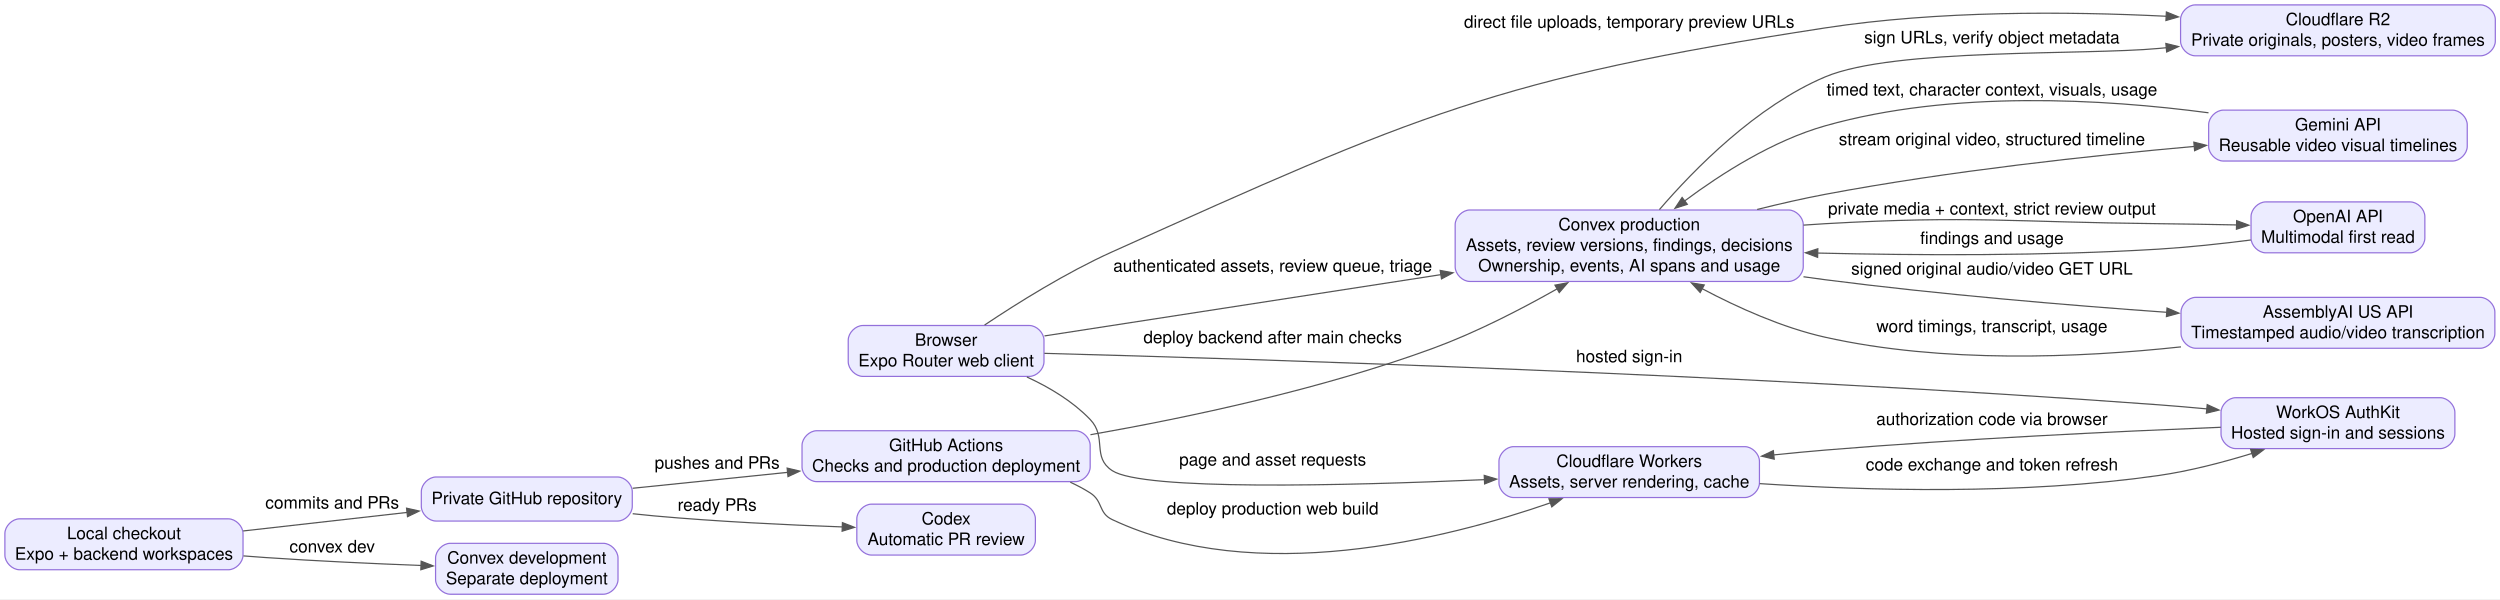
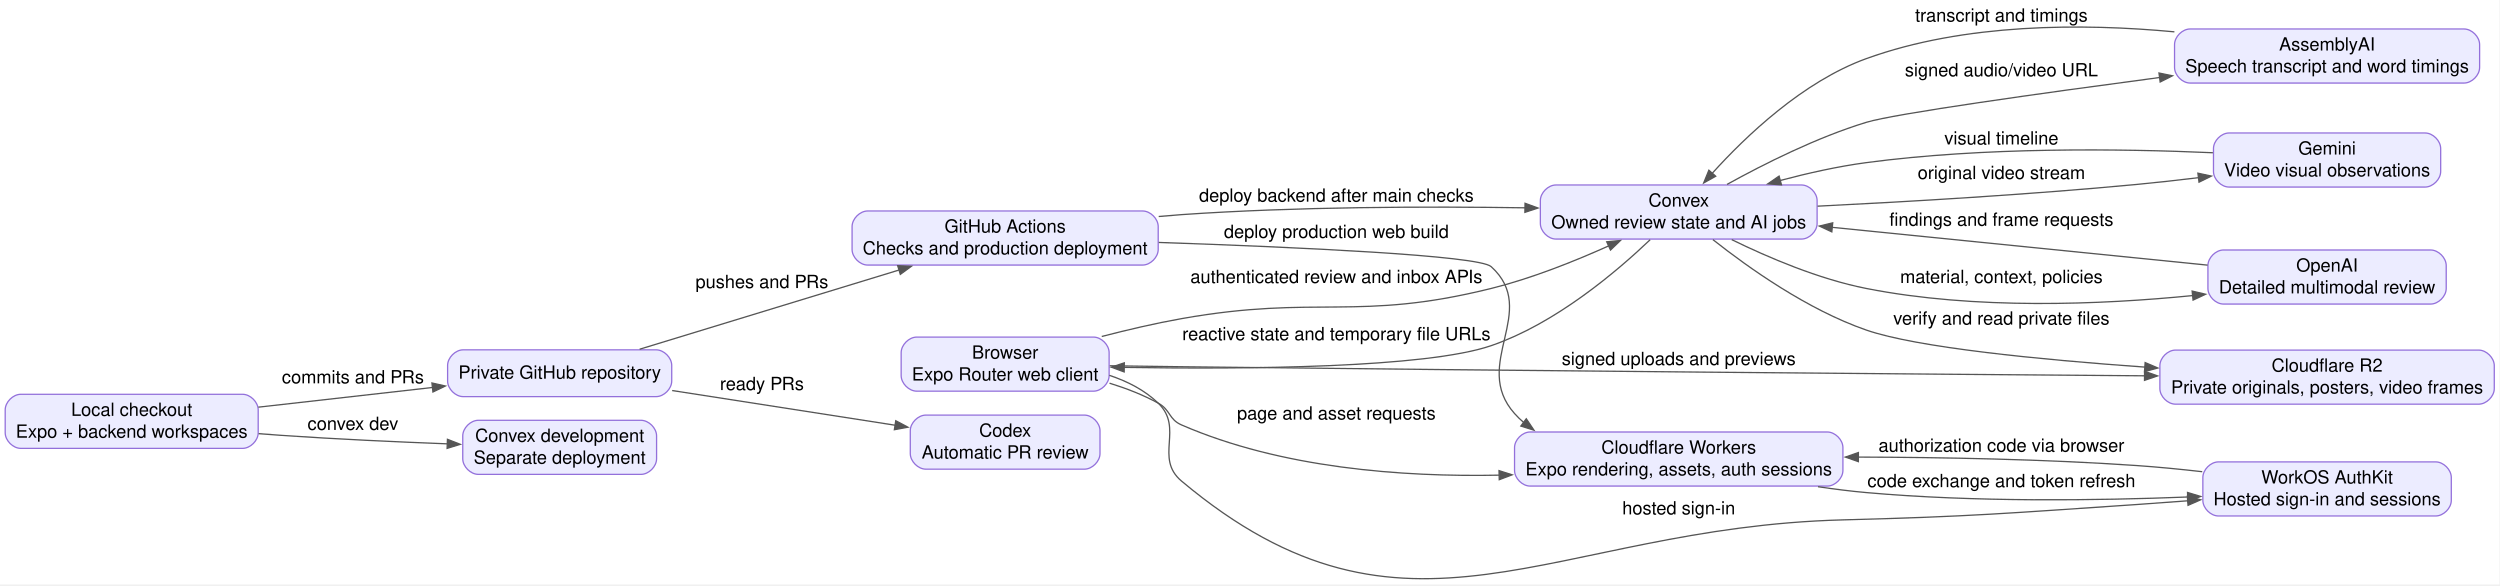
- <svg xmlns="http://www.w3.org/2000/svg" width="2043pt" height="490pt" viewBox="0.00 0.00 2043.00 490.00">
-   <g id="graph0" class="graph" transform="scale(1 1) rotate(0) translate(4 485.6)">
-     <polygon fill="white" stroke="none" points="-4,4 -4,-485.6 2039.17,-485.6 2039.17,4 -4,4" />
+ <svg xmlns="http://www.w3.org/2000/svg" width="1923pt" height="450pt" viewBox="0.00 0.00 1923.00 450.00">
+   <g id="graph0" class="graph" transform="scale(1 1) rotate(0) translate(4 445.58)">
+     <polygon fill="white" stroke="none" points="-4,4 -4,-445.58 1918.6,-445.58 1918.6,4 -4,4" />
    <g id="node1" class="node">
-       <path fill="#ececff" stroke="#9370db" d="M837.14,-219.6C837.14,-219.6 701.17,-219.6 701.17,-219.6 695.17,-219.6 689.17,-213.6 689.17,-207.6 689.17,-207.6 689.17,-190 689.17,-190 689.17,-184 695.17,-178 701.17,-178 701.17,-178 837.14,-178 837.14,-178 843.14,-178 849.14,-184 849.14,-190 849.14,-190 849.14,-207.6 849.14,-207.6 849.14,-213.6 843.14,-219.6 837.14,-219.6" />
-       <text xml:space="preserve" text-anchor="middle" x="769.16" y="-203" font-family="Helvetica,sans-Serif" font-size="14.00">Browser</text>
-       <text xml:space="preserve" text-anchor="middle" x="769.16" y="-186.2" font-family="Helvetica,sans-Serif" font-size="14.00">Expo Router web client</text>
+       <path fill="#ececff" stroke="#9370db" d="M837.14,-186.29C837.14,-186.29 701.17,-186.29 701.17,-186.29 695.17,-186.29 689.17,-180.29 689.17,-174.29 689.17,-174.29 689.17,-156.69 689.17,-156.69 689.17,-150.69 695.17,-144.69 701.17,-144.69 701.17,-144.69 837.14,-144.69 837.14,-144.69 843.14,-144.69 849.14,-150.69 849.14,-156.69 849.14,-156.69 849.14,-174.29 849.14,-174.29 849.14,-180.29 843.14,-186.29 837.14,-186.29" />
+       <text xml:space="preserve" text-anchor="middle" x="769.16" y="-169.69" font-family="Helvetica,sans-Serif" font-size="14.00">Browser</text>
+       <text xml:space="preserve" text-anchor="middle" x="769.16" y="-152.89" font-family="Helvetica,sans-Serif" font-size="14.00">Expo Router web client</text>
    </g>
    <g id="node2" class="node">
-       <path fill="#ececff" stroke="#9370db" d="M1421.82,-120.6C1421.82,-120.6 1232.95,-120.6 1232.95,-120.6 1226.95,-120.6 1220.95,-114.6 1220.95,-108.6 1220.95,-108.6 1220.95,-91 1220.95,-91 1220.95,-85 1226.95,-79 1232.95,-79 1232.95,-79 1421.82,-79 1421.82,-79 1427.82,-79 1433.82,-85 1433.82,-91 1433.82,-91 1433.82,-108.6 1433.82,-108.6 1433.82,-114.6 1427.82,-120.6 1421.82,-120.6" />
-       <text xml:space="preserve" text-anchor="middle" x="1327.39" y="-104" font-family="Helvetica,sans-Serif" font-size="14.00">Cloudflare Workers</text>
-       <text xml:space="preserve" text-anchor="middle" x="1327.39" y="-87.2" font-family="Helvetica,sans-Serif" font-size="14.00">Assets, server rendering, cache</text>
+       <path fill="#ececff" stroke="#9370db" d="M1401.57,-113.29C1401.57,-113.29 1172.99,-113.29 1172.99,-113.29 1166.99,-113.29 1160.99,-107.29 1160.99,-101.29 1160.99,-101.29 1160.99,-83.69 1160.99,-83.69 1160.99,-77.69 1166.99,-71.69 1172.99,-71.69 1172.99,-71.69 1401.57,-71.69 1401.57,-71.69 1407.57,-71.69 1413.57,-77.69 1413.57,-83.69 1413.57,-83.69 1413.57,-101.29 1413.57,-101.29 1413.57,-107.29 1407.57,-113.29 1401.57,-113.29" />
+       <text xml:space="preserve" text-anchor="middle" x="1287.28" y="-96.69" font-family="Helvetica,sans-Serif" font-size="14.00">Cloudflare Workers</text>
+       <text xml:space="preserve" text-anchor="middle" x="1287.28" y="-79.89" font-family="Helvetica,sans-Serif" font-size="14.00">Expo rendering, assets, auth sessions</text>
    </g>
    <g id="edge1" class="edge">
-       <path fill="none" stroke="#555555" d="M835.17,-177.53C853.67,-169.02 872.65,-157.64 886.89,-142.8 900.9,-128.21 888.01,-112.14 904.89,-101 929.73,-84.6 1093.26,-88.56 1209.15,-93.63" />
-       <polygon fill="#555555" stroke="#555555" points="1208.91,-97.12 1219.05,-94.07 1209.22,-90.13 1208.91,-97.12" />
-       <text xml:space="preserve" text-anchor="middle" x="1036.03" y="-105.2" font-family="Helvetica,sans-Serif" font-size="14.00">page and asset requests</text>
+       <path fill="none" stroke="#555555" d="M849.45,-150.84C862.39,-146.85 875.33,-141.82 886.89,-135.49 896.49,-130.23 894.85,-123.05 904.89,-118.69 981.18,-85.55 1074.17,-78.58 1149.23,-80.09" />
+       <polygon fill="#555555" stroke="#555555" points="1149.04,-83.59 1159.13,-80.35 1149.22,-76.59 1149.04,-83.59" />
+       <text xml:space="preserve" text-anchor="middle" x="1023.94" y="-122.89" font-family="Helvetica,sans-Serif" font-size="14.00">page and asset requests</text>
    </g>
    <g id="node3" class="node">
-       <path fill="#ececff" stroke="#9370db" d="M1457.61,-314C1457.61,-314 1197.16,-314 1197.16,-314 1191.16,-314 1185.16,-308 1185.16,-302 1185.16,-302 1185.16,-267.6 1185.16,-267.6 1185.16,-261.6 1191.16,-255.6 1197.16,-255.6 1197.16,-255.6 1457.61,-255.6 1457.61,-255.6 1463.61,-255.6 1469.61,-261.6 1469.61,-267.6 1469.61,-267.6 1469.61,-302 1469.61,-302 1469.61,-308 1463.61,-314 1457.61,-314" />
-       <text xml:space="preserve" text-anchor="middle" x="1327.39" y="-297.4" font-family="Helvetica,sans-Serif" font-size="14.00">Convex production</text>
-       <text xml:space="preserve" text-anchor="middle" x="1327.39" y="-280.6" font-family="Helvetica,sans-Serif" font-size="14.00">Assets, review versions, findings, decisions</text>
-       <text xml:space="preserve" text-anchor="middle" x="1327.39" y="-263.8" font-family="Helvetica,sans-Serif" font-size="14.00">Ownership, events, AI spans and usage</text>
+       <path fill="#ececff" stroke="#9370db" d="M1381.72,-303.29C1381.72,-303.29 1192.84,-303.29 1192.84,-303.29 1186.84,-303.29 1180.84,-297.29 1180.84,-291.29 1180.84,-291.29 1180.84,-273.69 1180.84,-273.69 1180.84,-267.69 1186.84,-261.69 1192.84,-261.69 1192.84,-261.69 1381.72,-261.69 1381.72,-261.69 1387.72,-261.69 1393.72,-267.69 1393.72,-273.69 1393.72,-273.69 1393.72,-291.29 1393.72,-291.29 1393.72,-297.29 1387.72,-303.29 1381.72,-303.29" />
+       <text xml:space="preserve" text-anchor="middle" x="1287.28" y="-286.69" font-family="Helvetica,sans-Serif" font-size="14.00">Convex</text>
+       <text xml:space="preserve" text-anchor="middle" x="1287.28" y="-269.89" font-family="Helvetica,sans-Serif" font-size="14.00">Owned review state and AI jobs</text>
    </g>
    <g id="edge2" class="edge">
-       <path fill="none" stroke="#555555" d="M849.55,-211.08C933.69,-224.08 1068.61,-244.94 1173.49,-261.16" />
-       <polygon fill="#555555" stroke="#555555" points="1172.92,-264.61 1183.34,-262.68 1173.99,-257.7 1172.92,-264.61" />
-       <text xml:space="preserve" text-anchor="middle" x="1036.03" y="-263.59" font-family="Helvetica,sans-Serif" font-size="14.00">authenticated assets, review queue, triage</text>
+       <path fill="none" stroke="#555555" d="M843.47,-186.76C863.27,-191.89 884.78,-196.92 904.89,-200.49 1009.58,-219.06 1039.8,-198.07 1142.99,-223.69 1173.98,-231.38 1207.05,-244.58 1233.6,-256.53" />
+       <polygon fill="#555555" stroke="#555555" points="1231.88,-259.6 1242.43,-260.58 1234.8,-253.23 1231.88,-259.6" />
+       <text xml:space="preserve" text-anchor="middle" x="1023.94" y="-227.89" font-family="Helvetica,sans-Serif" font-size="14.00">authenticated review and inbox APIs</text>
    </g>
    <g id="node4" class="node">
-       <path fill="#ececff" stroke="#9370db" d="M2023.17,-481.6C2023.17,-481.6 1789.96,-481.6 1789.96,-481.6 1783.96,-481.6 1777.96,-475.6 1777.96,-469.6 1777.96,-469.6 1777.96,-452 1777.96,-452 1777.96,-446 1783.96,-440 1789.96,-440 1789.96,-440 2023.17,-440 2023.17,-440 2029.17,-440 2035.17,-446 2035.17,-452 2035.17,-452 2035.17,-469.6 2035.17,-469.6 2035.17,-475.6 2029.17,-481.6 2023.17,-481.6" />
-       <text xml:space="preserve" text-anchor="middle" x="1906.57" y="-465" font-family="Helvetica,sans-Serif" font-size="14.00">Cloudflare R2</text>
-       <text xml:space="preserve" text-anchor="middle" x="1906.57" y="-448.2" font-family="Helvetica,sans-Serif" font-size="14.00">Private originals, posters, video frames</text>
+       <path fill="#ececff" stroke="#9370db" d="M1902.6,-176.29C1902.6,-176.29 1669.38,-176.29 1669.38,-176.29 1663.38,-176.29 1657.38,-170.29 1657.38,-164.29 1657.38,-164.29 1657.38,-146.69 1657.38,-146.69 1657.38,-140.69 1663.38,-134.69 1669.38,-134.69 1669.38,-134.69 1902.6,-134.69 1902.6,-134.69 1908.6,-134.69 1914.6,-140.69 1914.6,-146.69 1914.6,-146.69 1914.6,-164.29 1914.6,-164.29 1914.6,-170.29 1908.6,-176.29 1902.6,-176.29" />
+       <text xml:space="preserve" text-anchor="middle" x="1785.99" y="-159.69" font-family="Helvetica,sans-Serif" font-size="14.00">Cloudflare R2</text>
+       <text xml:space="preserve" text-anchor="middle" x="1785.99" y="-142.89" font-family="Helvetica,sans-Serif" font-size="14.00">Private originals, posters, video frames</text>
+     </g>
+     <g id="edge4" class="edge">
+       <path fill="none" stroke="#555555" d="M849.59,-164.23C867.76,-163.96 886.99,-163.7 904.89,-163.49 1166.58,-160.35 1472.06,-157.83 1645.6,-156.51" />
+       <polygon fill="#555555" stroke="#555555" points="1645.6,-160.01 1655.58,-156.43 1645.55,-153.01 1645.6,-160.01" />
+       <text xml:space="preserve" text-anchor="middle" x="1287.28" y="-164.79" font-family="Helvetica,sans-Serif" font-size="14.00">signed uploads and previews</text>
+     </g>
+     <g id="node13" class="node">
+       <path fill="#ececff" stroke="#9370db" d="M1869.54,-90.29C1869.54,-90.29 1702.44,-90.29 1702.44,-90.29 1696.44,-90.29 1690.44,-84.29 1690.44,-78.29 1690.44,-78.29 1690.44,-60.69 1690.44,-60.69 1690.44,-54.69 1696.44,-48.69 1702.44,-48.69 1702.44,-48.69 1869.54,-48.69 1869.54,-48.69 1875.54,-48.69 1881.54,-54.69 1881.54,-60.69 1881.54,-60.69 1881.54,-78.29 1881.54,-78.29 1881.54,-84.29 1875.54,-90.29 1869.54,-90.29" />
+       <text xml:space="preserve" text-anchor="middle" x="1785.99" y="-73.69" font-family="Helvetica,sans-Serif" font-size="14.00">WorkOS AuthKit</text>
+       <text xml:space="preserve" text-anchor="middle" x="1785.99" y="-56.89" font-family="Helvetica,sans-Serif" font-size="14.00">Hosted sign-in and sessions</text>
+     </g>
+     <g id="edge12" class="edge">
+       <path fill="none" stroke="#555555" d="M849.35,-156.86C863.2,-152.28 876.48,-145.49 886.89,-135.49 906.96,-116.2 883.55,-93.37 904.89,-75.49 1078.45,69.99 1187.18,-39.77 1413.57,-45.69 1514.03,-48.31 1539.11,-50.74 1639.38,-57.49 1652.23,-58.35 1665.72,-59.34 1679.07,-60.38" />
+       <polygon fill="#555555" stroke="#555555" points="1678.49,-63.85 1688.74,-61.14 1679.04,-56.87 1678.49,-63.85" />
+       <text xml:space="preserve" text-anchor="middle" x="1287.28" y="-49.89" font-family="Helvetica,sans-Serif" font-size="14.00">hosted sign-in</text>
+     </g>
+     <g id="edge14" class="edge">
+       <path fill="none" stroke="#555555" d="M1394.41,-71.2C1406.9,-69.35 1419.49,-67.76 1431.57,-66.69 1514.53,-59.28 1608.87,-60.51 1679.21,-63.31" />
+       <polygon fill="#555555" stroke="#555555" points="1678.64,-66.79 1688.77,-63.71 1678.93,-59.79 1678.64,-66.79" />
+       <text xml:space="preserve" text-anchor="middle" x="1535.48" y="-70.89" font-family="Helvetica,sans-Serif" font-size="14.00">code exchange and token refresh</text>
    </g>
    <g id="edge3" class="edge">
-       <path fill="none" stroke="#555555" d="M800.59,-219.97C827.18,-237.75 867.31,-262.89 904.89,-279.8 1152.45,-391.18 1219.29,-421.66 1487.61,-462.8 1579.75,-476.93 1684.66,-476.37 1766.32,-472.31" />
-       <polygon fill="#555555" stroke="#555555" points="1766.37,-475.82 1776.17,-471.8 1766,-468.83 1766.37,-475.82" />
-       <text xml:space="preserve" text-anchor="middle" x="1327.39" y="-462.92" font-family="Helvetica,sans-Serif" font-size="14.00">direct file uploads, temporary preview URLs</text>
+       <path fill="none" stroke="#555555" d="M1265.3,-261.19C1239.26,-236.36 1192.23,-196.56 1142.99,-179.69 1092.77,-162.47 954.01,-161.48 860.68,-162.99" />
+       <polygon fill="#555555" stroke="#555555" points="860.7,-159.49 850.76,-163.17 860.82,-166.49 860.7,-159.49" />
+       <text xml:space="preserve" text-anchor="middle" x="1023.94" y="-183.89" font-family="Helvetica,sans-Serif" font-size="14.00">reactive state and temporary file URLs</text>
    </g>
-     <g id="node13" class="node">
-       <path fill="#ececff" stroke="#9370db" d="M1990.12,-160.6C1990.12,-160.6 1823.02,-160.6 1823.02,-160.6 1817.02,-160.6 1811.02,-154.6 1811.02,-148.6 1811.02,-148.6 1811.02,-131 1811.02,-131 1811.02,-125 1817.02,-119 1823.02,-119 1823.02,-119 1990.12,-119 1990.12,-119 1996.12,-119 2002.12,-125 2002.12,-131 2002.12,-131 2002.12,-148.6 2002.12,-148.6 2002.12,-154.6 1996.12,-160.6 1990.12,-160.6" />
-       <text xml:space="preserve" text-anchor="middle" x="1906.57" y="-144" font-family="Helvetica,sans-Serif" font-size="14.00">WorkOS AuthKit</text>
-       <text xml:space="preserve" text-anchor="middle" x="1906.57" y="-127.2" font-family="Helvetica,sans-Serif" font-size="14.00">Hosted sign-in and sessions</text>
+     <g id="edge5" class="edge">
+       <path fill="none" stroke="#555555" d="M1313.56,-261.26C1340.8,-239.71 1386.35,-207.35 1431.57,-191.69 1470.4,-178.24 1564.54,-168.98 1645.9,-163.2" />
+       <polygon fill="#555555" stroke="#555555" points="1646.04,-166.7 1655.78,-162.51 1645.56,-159.71 1646.04,-166.7" />
+       <text xml:space="preserve" text-anchor="middle" x="1535.48" y="-195.89" font-family="Helvetica,sans-Serif" font-size="14.00">verify and read private files</text>
+     </g>
+     <g id="node5" class="node">
+       <path fill="#ececff" stroke="#9370db" d="M1865.63,-253.29C1865.63,-253.29 1706.34,-253.29 1706.34,-253.29 1700.34,-253.29 1694.34,-247.29 1694.34,-241.29 1694.34,-241.29 1694.34,-223.69 1694.34,-223.69 1694.34,-217.69 1700.34,-211.69 1706.34,-211.69 1706.34,-211.69 1865.63,-211.69 1865.63,-211.69 1871.63,-211.69 1877.63,-217.69 1877.63,-223.69 1877.63,-223.69 1877.63,-241.29 1877.63,-241.29 1877.63,-247.29 1871.63,-253.29 1865.63,-253.29" />
+       <text xml:space="preserve" text-anchor="middle" x="1785.99" y="-236.69" font-family="Helvetica,sans-Serif" font-size="14.00">OpenAI</text>
+       <text xml:space="preserve" text-anchor="middle" x="1785.99" y="-219.89" font-family="Helvetica,sans-Serif" font-size="14.00">Detailed multimodal review</text>
+     </g>
+     <g id="edge6" class="edge">
+       <path fill="none" stroke="#555555" d="M1328.04,-261.25C1356.09,-247.51 1395.03,-230.89 1431.57,-223.69 1515.02,-207.23 1611.69,-211.17 1682.82,-218.24" />
+       <polygon fill="#555555" stroke="#555555" points="1682.19,-221.7 1692.5,-219.25 1682.91,-214.74 1682.19,-221.7" />
+       <text xml:space="preserve" text-anchor="middle" x="1535.48" y="-227.89" font-family="Helvetica,sans-Serif" font-size="14.00">material, context, policies</text>
+     </g>
+     <g id="node6" class="node">
+       <path fill="#ececff" stroke="#9370db" d="M1891.32,-423.29C1891.32,-423.29 1680.66,-423.29 1680.66,-423.29 1674.66,-423.29 1668.66,-417.29 1668.66,-411.29 1668.66,-411.29 1668.66,-393.69 1668.66,-393.69 1668.66,-387.69 1674.66,-381.69 1680.66,-381.69 1680.66,-381.69 1891.32,-381.69 1891.32,-381.69 1897.32,-381.69 1903.32,-387.69 1903.32,-393.69 1903.32,-393.69 1903.32,-411.29 1903.32,-411.29 1903.32,-417.29 1897.32,-423.29 1891.32,-423.29" />
+       <text xml:space="preserve" text-anchor="middle" x="1785.99" y="-406.69" font-family="Helvetica,sans-Serif" font-size="14.00">AssemblyAI</text>
+       <text xml:space="preserve" text-anchor="middle" x="1785.99" y="-389.89" font-family="Helvetica,sans-Serif" font-size="14.00">Speech transcript and word timings</text>
+     </g>
+     <g id="edge8" class="edge">
+       <path fill="none" stroke="#555555" d="M1324.43,-303.73C1352.67,-319.36 1393.41,-339.85 1431.57,-351.49 1453.22,-358.09 1565.22,-373.76 1657.42,-386" />
+       <polygon fill="#555555" stroke="#555555" points="1656.68,-389.43 1667.05,-387.28 1657.6,-382.49 1656.68,-389.43" />
+       <text xml:space="preserve" text-anchor="middle" x="1535.48" y="-386.88" font-family="Helvetica,sans-Serif" font-size="14.00">signed audio/video URL</text>
+     </g>
+     <g id="node7" class="node">
+       <path fill="#ececff" stroke="#9370db" d="M1861.37,-343.29C1861.37,-343.29 1710.61,-343.29 1710.61,-343.29 1704.61,-343.29 1698.61,-337.29 1698.61,-331.29 1698.61,-331.29 1698.61,-313.69 1698.61,-313.69 1698.61,-307.69 1704.61,-301.69 1710.61,-301.69 1710.61,-301.69 1861.37,-301.69 1861.37,-301.69 1867.37,-301.69 1873.37,-307.69 1873.37,-313.69 1873.37,-313.69 1873.37,-331.29 1873.37,-331.29 1873.37,-337.29 1867.37,-343.29 1861.37,-343.29" />
+       <text xml:space="preserve" text-anchor="middle" x="1785.99" y="-326.69" font-family="Helvetica,sans-Serif" font-size="14.00">Gemini</text>
+       <text xml:space="preserve" text-anchor="middle" x="1785.99" y="-309.89" font-family="Helvetica,sans-Serif" font-size="14.00">Video visual observations</text>
+     </g>
+     <g id="edge10" class="edge">
+       <path fill="none" stroke="#555555" d="M1394.05,-286.99C1463.82,-290.43 1557.16,-295.9 1639.38,-303.69 1654.95,-305.16 1671.42,-307.01 1687.46,-308.96" />
+       <polygon fill="#555555" stroke="#555555" points="1686.62,-312.38 1696.98,-310.14 1687.49,-305.44 1686.62,-312.38" />
+       <text xml:space="preserve" text-anchor="middle" x="1535.48" y="-307.89" font-family="Helvetica,sans-Serif" font-size="14.00">original video stream</text>
+     </g>
+     <g id="edge7" class="edge">
+       <path fill="none" stroke="#555555" d="M1694.09,-241.64C1612.94,-249.8 1493.61,-261.82 1405.35,-270.7" />
+       <polygon fill="#555555" stroke="#555555" points="1405.03,-267.22 1395.43,-271.7 1405.73,-274.18 1405.03,-267.22" />
+       <text xml:space="preserve" text-anchor="middle" x="1535.48" y="-271.91" font-family="Helvetica,sans-Serif" font-size="14.00">findings and frame requests</text>
+     </g>
+     <g id="edge9" class="edge">
+       <path fill="none" stroke="#555555" d="M1668.55,-421.09C1597.92,-427.72 1507.15,-427.84 1431.57,-400.49 1382.96,-382.89 1339.01,-341.02 1312.97,-312.2" />
+       <polygon fill="#555555" stroke="#555555" points="1315.72,-310.03 1306.47,-304.85 1310.47,-314.66 1315.72,-310.03" />
+       <text xml:space="preserve" text-anchor="middle" x="1535.48" y="-428.98" font-family="Helvetica,sans-Serif" font-size="14.00">transcript and timings</text>
    </g>
    <g id="edge11" class="edge">
-       <path fill="none" stroke="#555555" d="M849.47,-196.84C1017.54,-192.35 1421.8,-179.71 1759.96,-154.8 1772.83,-153.85 1786.33,-152.69 1799.69,-151.44" />
-       <polygon fill="#555555" stroke="#555555" points="1799.74,-154.95 1809.36,-150.51 1799.07,-147.98 1799.74,-154.95" />
-       <text xml:space="preserve" text-anchor="middle" x="1327.39" y="-189.59" font-family="Helvetica,sans-Serif" font-size="14.00">hosted sign-in</text>
+       <path fill="none" stroke="#555555" d="M1698.15,-328.09C1626.35,-331.26 1521.89,-332.52 1431.57,-320.49 1409.74,-317.58 1386.49,-312.37 1365.21,-306.72" />
+       <polygon fill="#555555" stroke="#555555" points="1366.31,-303.39 1355.74,-304.13 1364.47,-310.14 1366.31,-303.39" />
+       <text xml:space="preserve" text-anchor="middle" x="1535.48" y="-334.45" font-family="Helvetica,sans-Serif" font-size="14.00">visual timeline</text>
+     </g>
+     <g id="node8" class="node">
+       <path fill="#ececff" stroke="#9370db" d="M489.04,-122.29C489.04,-122.29 363.95,-122.29 363.95,-122.29 357.95,-122.29 351.95,-116.29 351.95,-110.29 351.95,-110.29 351.95,-92.69 351.95,-92.69 351.95,-86.69 357.95,-80.69 363.95,-80.69 363.95,-80.69 489.04,-80.69 489.04,-80.69 495.04,-80.69 501.04,-86.69 501.04,-92.69 501.04,-92.69 501.04,-110.29 501.04,-110.29 501.04,-116.29 495.04,-122.29 489.04,-122.29" />
+       <text xml:space="preserve" text-anchor="middle" x="426.5" y="-105.69" font-family="Helvetica,sans-Serif" font-size="14.00">Convex development</text>
+       <text xml:space="preserve" text-anchor="middle" x="426.5" y="-88.89" font-family="Helvetica,sans-Serif" font-size="14.00">Separate deployment</text>
+     </g>
+     <g id="node9" class="node">
+       <path fill="#ececff" stroke="#9370db" d="M182.6,-142.29C182.6,-142.29 12,-142.29 12,-142.29 6,-142.29 0,-136.29 0,-130.29 0,-130.29 0,-112.69 0,-112.69 0,-106.69 6,-100.69 12,-100.69 12,-100.69 182.6,-100.69 182.6,-100.69 188.6,-100.69 194.6,-106.69 194.6,-112.69 194.6,-112.69 194.6,-130.29 194.6,-130.29 194.6,-136.29 188.6,-142.29 182.6,-142.29" />
+       <text xml:space="preserve" text-anchor="middle" x="97.3" y="-125.69" font-family="Helvetica,sans-Serif" font-size="14.00">Local checkout</text>
+       <text xml:space="preserve" text-anchor="middle" x="97.3" y="-108.89" font-family="Helvetica,sans-Serif" font-size="14.00">Expo + backend workspaces</text>
+     </g>
+     <g id="edge15" class="edge">
+       <path fill="none" stroke="#555555" d="M194.93,-112.01C200.91,-111.53 206.84,-111.08 212.6,-110.69 254.59,-107.8 301.31,-105.66 340.25,-104.17" />
+       <polygon fill="#555555" stroke="#555555" points="340.17,-107.68 350.04,-103.81 339.91,-100.68 340.17,-107.68" />
+       <text xml:space="preserve" text-anchor="middle" x="267.45" y="-114.89" font-family="Helvetica,sans-Serif" font-size="14.00">convex dev</text>
+     </g>
+     <g id="node10" class="node">
+       <path fill="#ececff" stroke="#9370db" d="M500.69,-176.49C500.69,-176.49 352.3,-176.49 352.3,-176.49 346.3,-176.49 340.3,-170.49 340.3,-164.49 340.3,-164.49 340.3,-152.49 340.3,-152.49 340.3,-146.49 346.3,-140.49 352.3,-140.49 352.3,-140.49 500.69,-140.49 500.69,-140.49 506.69,-140.49 512.69,-146.49 512.69,-152.49 512.69,-152.49 512.69,-164.49 512.69,-164.49 512.69,-170.49 506.69,-176.49 500.69,-176.49" />
+       <text xml:space="preserve" text-anchor="middle" x="426.5" y="-154.29" font-family="Helvetica,sans-Serif" font-size="14.00">Private GitHub repository</text>
+     </g>
+     <g id="edge18" class="edge">
+       <path fill="none" stroke="#555555" d="M194.7,-132.39C236.92,-137.16 286.36,-142.75 328.63,-147.53" />
+       <polygon fill="#555555" stroke="#555555" points="328.24,-151.01 338.57,-148.66 329.02,-144.05 328.24,-151.01" />
+       <text xml:space="preserve" text-anchor="middle" x="267.45" y="-150.72" font-family="Helvetica,sans-Serif" font-size="14.00">commits and PRs</text>
+     </g>
+     <g id="node11" class="node">
+       <path fill="#ececff" stroke="#9370db" d="M874.89,-283.29C874.89,-283.29 663.42,-283.29 663.42,-283.29 657.42,-283.29 651.42,-277.29 651.42,-271.29 651.42,-271.29 651.42,-253.69 651.42,-253.69 651.42,-247.69 657.42,-241.69 663.42,-241.69 663.42,-241.69 874.89,-241.69 874.89,-241.69 880.89,-241.69 886.89,-247.69 886.89,-253.69 886.89,-253.69 886.89,-271.29 886.89,-271.29 886.89,-277.29 880.89,-283.29 874.89,-283.29" />
+       <text xml:space="preserve" text-anchor="middle" x="769.16" y="-266.69" font-family="Helvetica,sans-Serif" font-size="14.00">GitHub Actions</text>
+       <text xml:space="preserve" text-anchor="middle" x="769.16" y="-249.89" font-family="Helvetica,sans-Serif" font-size="14.00">Checks and production deployment</text>
+     </g>
+     <g id="edge19" class="edge">
+       <path fill="none" stroke="#555555" d="M488.01,-176.96C543.65,-193.95 626.55,-219.25 687.74,-237.94" />
+       <polygon fill="#555555" stroke="#555555" points="686.49,-241.21 697.07,-240.78 688.53,-234.52 686.49,-241.21" />
+       <text xml:space="preserve" text-anchor="middle" x="582.06" y="-224" font-family="Helvetica,sans-Serif" font-size="14.00">pushes and PRs</text>
+     </g>
+     <g id="node12" class="node">
+       <path fill="#ececff" stroke="#9370db" d="M830.12,-126.29C830.12,-126.29 708.19,-126.29 708.19,-126.29 702.19,-126.29 696.19,-120.29 696.19,-114.29 696.19,-114.29 696.19,-96.69 696.19,-96.69 696.19,-90.69 702.19,-84.69 708.19,-84.69 708.19,-84.69 830.12,-84.69 830.12,-84.69 836.12,-84.69 842.12,-90.69 842.12,-96.69 842.12,-96.69 842.12,-114.29 842.12,-114.29 842.12,-120.29 836.12,-126.29 830.12,-126.29" />
+       <text xml:space="preserve" text-anchor="middle" x="769.16" y="-109.69" font-family="Helvetica,sans-Serif" font-size="14.00">Codex</text>
+       <text xml:space="preserve" text-anchor="middle" x="769.16" y="-92.89" font-family="Helvetica,sans-Serif" font-size="14.00">Automatic PR review</text>
+     </g>
+     <g id="edge20" class="edge">
+       <path fill="none" stroke="#555555" d="M513.02,-145.18C565.53,-137.01 632.49,-126.59 684.63,-118.48" />
+       <polygon fill="#555555" stroke="#555555" points="685.02,-121.96 694.36,-116.97 683.94,-115.05 685.02,-121.96" />
+       <text xml:space="preserve" text-anchor="middle" x="582.06" y="-145.54" font-family="Helvetica,sans-Serif" font-size="14.00">ready PRs</text>
+     </g>
+     <g id="edge17" class="edge">
+       <path fill="none" stroke="#555555" d="M887.31,-259.09C993.04,-255.48 1133.48,-249.1 1142.99,-240.49 1180.69,-206.35 1127.15,-165.44 1160.99,-127.49 1163.21,-125 1165.59,-122.68 1168.11,-120.52" />
+       <polygon fill="#555555" stroke="#555555" points="1170.01,-123.47 1175.93,-114.68 1165.82,-117.86 1170.01,-123.47" />
+       <text xml:space="preserve" text-anchor="middle" x="1023.94" y="-262.58" font-family="Helvetica,sans-Serif" font-size="14.00">deploy production web build</text>
+     </g>
+     <g id="edge16" class="edge">
+       <path fill="none" stroke="#555555" d="M887.27,-279.04C893.22,-279.6 899.12,-280.09 904.89,-280.49 993.33,-286.6 1093.57,-286.87 1169.09,-285.73" />
+       <polygon fill="#555555" stroke="#555555" points="1169.06,-289.23 1179,-285.57 1168.95,-282.23 1169.06,-289.23" />
+       <text xml:space="preserve" text-anchor="middle" x="1023.94" y="-290.46" font-family="Helvetica,sans-Serif" font-size="14.00">deploy backend after main checks</text>
    </g>
    <g id="edge13" class="edge">
-       <path fill="none" stroke="#555555" d="M1434.08,-90.38C1521.82,-84.64 1649.64,-81.12 1759.96,-97 1785.4,-100.66 1812.6,-107.75 1836.52,-115.12" />
-       <polygon fill="#555555" stroke="#555555" points="1835.23,-118.38 1845.82,-118.06 1837.34,-111.71 1835.23,-118.38" />
-       <text xml:space="preserve" text-anchor="middle" x="1623.79" y="-101.2" font-family="Helvetica,sans-Serif" font-size="14.00">code exchange and token refresh</text>
-     </g>
-     <g id="edge4" class="edge">
-       <path fill="none" stroke="#555555" d="M1352.08,-314.33C1380.42,-347.24 1431.16,-398.97 1487.61,-422.8 1543.57,-446.43 1699.48,-440.35 1759.96,-446 1762.05,-446.2 1764.16,-446.39 1766.28,-446.59" />
-       <polygon fill="#555555" stroke="#555555" points="1765.94,-450.08 1776.23,-447.54 1766.61,-443.11 1765.94,-450.08" />
-       <text xml:space="preserve" text-anchor="middle" x="1623.79" y="-450.2" font-family="Helvetica,sans-Serif" font-size="14.00">sign URLs, verify object metadata</text>
-     </g>
-     <g id="node5" class="node">
-       <path fill="#ececff" stroke="#9370db" d="M1965.59,-320.6C1965.59,-320.6 1847.55,-320.6 1847.55,-320.6 1841.55,-320.6 1835.55,-314.6 1835.55,-308.6 1835.55,-308.6 1835.55,-291 1835.55,-291 1835.55,-285 1841.55,-279 1847.55,-279 1847.55,-279 1965.59,-279 1965.59,-279 1971.59,-279 1977.59,-285 1977.59,-291 1977.59,-291 1977.59,-308.6 1977.59,-308.6 1977.59,-314.6 1971.59,-320.6 1965.59,-320.6" />
-       <text xml:space="preserve" text-anchor="middle" x="1906.57" y="-304" font-family="Helvetica,sans-Serif" font-size="14.00">OpenAI API</text>
-       <text xml:space="preserve" text-anchor="middle" x="1906.57" y="-287.2" font-family="Helvetica,sans-Serif" font-size="14.00">Multimodal first read</text>
-     </g>
-     <g id="edge5" class="edge">
-       <path fill="none" stroke="#555555" d="M1469.83,-301.63C1475.83,-302.08 1481.78,-302.47 1487.61,-302.8 1608.46,-309.61 1638.92,-304.05 1759.96,-302.8 1780.65,-302.59 1803,-302.2 1823.82,-301.78" />
-       <polygon fill="#555555" stroke="#555555" points="1823.78,-305.28 1833.7,-301.57 1823.63,-298.28 1823.78,-305.28" />
-       <text xml:space="preserve" text-anchor="middle" x="1623.79" y="-310.32" font-family="Helvetica,sans-Serif" font-size="14.00">private media + context, strict review output</text>
-     </g>
-     <g id="node6" class="node">
-       <path fill="#ececff" stroke="#9370db" d="M2022.8,-242.6C2022.8,-242.6 1790.34,-242.6 1790.34,-242.6 1784.34,-242.6 1778.34,-236.6 1778.34,-230.6 1778.34,-230.6 1778.34,-213 1778.34,-213 1778.34,-207 1784.34,-201 1790.34,-201 1790.34,-201 2022.8,-201 2022.8,-201 2028.8,-201 2034.8,-207 2034.8,-213 2034.8,-213 2034.8,-230.6 2034.8,-230.6 2034.8,-236.6 2028.8,-242.6 2022.8,-242.6" />
-       <text xml:space="preserve" text-anchor="middle" x="1906.57" y="-226" font-family="Helvetica,sans-Serif" font-size="14.00">AssemblyAI US API</text>
-       <text xml:space="preserve" text-anchor="middle" x="1906.57" y="-209.2" font-family="Helvetica,sans-Serif" font-size="14.00">Timestamped audio/video transcription</text>
-     </g>
-     <g id="edge6" class="edge">
-       <path fill="none" stroke="#555555" d="M1469.8,-259.44C1475.81,-258.57 1481.77,-257.75 1487.61,-257 1580.38,-245.02 1685.29,-236.2 1766.79,-230.38" />
-       <polygon fill="#555555" stroke="#555555" points="1766.9,-233.89 1776.62,-229.69 1766.4,-226.9 1766.9,-233.89" />
-       <text xml:space="preserve" text-anchor="middle" x="1623.79" y="-261.2" font-family="Helvetica,sans-Serif" font-size="14.00">signed original audio/video GET URL</text>
-     </g>
-     <g id="node7" class="node">
-       <path fill="#ececff" stroke="#9370db" d="M2000.23,-395.6C2000.23,-395.6 1812.91,-395.6 1812.91,-395.6 1806.91,-395.6 1800.91,-389.6 1800.91,-383.6 1800.91,-383.6 1800.91,-366 1800.91,-366 1800.91,-360 1806.91,-354 1812.91,-354 1812.91,-354 2000.23,-354 2000.23,-354 2006.23,-354 2012.23,-360 2012.23,-366 2012.23,-366 2012.23,-383.6 2012.23,-383.6 2012.23,-389.6 2006.23,-395.6 2000.23,-395.6" />
-       <text xml:space="preserve" text-anchor="middle" x="1906.57" y="-379" font-family="Helvetica,sans-Serif" font-size="14.00">Gemini API</text>
-       <text xml:space="preserve" text-anchor="middle" x="1906.57" y="-362.2" font-family="Helvetica,sans-Serif" font-size="14.00">Reusable video visual timelines</text>
-     </g>
-     <g id="edge7" class="edge">
-       <path fill="none" stroke="#555555" d="M1431.96,-314.42C1450.39,-319.03 1469.49,-323.39 1487.61,-326.8 1588.66,-345.83 1704.97,-358.44 1789.19,-365.95" />
-       <polygon fill="#555555" stroke="#555555" points="1788.82,-369.43 1799.09,-366.82 1789.43,-362.45 1788.82,-369.43" />
-       <text xml:space="preserve" text-anchor="middle" x="1623.79" y="-367.03" font-family="Helvetica,sans-Serif" font-size="14.00">stream original video, structured timeline</text>
-     </g>
-     <g id="edge10" class="edge">
-       <path fill="none" stroke="#555555" d="M1835.37,-289.47C1811.5,-286.42 1784.62,-283.5 1759.96,-282 1667.64,-276.38 1564,-276.83 1481.43,-278.8" />
-       <polygon fill="#555555" stroke="#555555" points="1481.35,-275.3 1471.44,-279.05 1481.52,-282.3 1481.35,-275.3" />
-       <text xml:space="preserve" text-anchor="middle" x="1623.79" y="-286.2" font-family="Helvetica,sans-Serif" font-size="14.00">findings and usage</text>
-     </g>
-     <g id="edge9" class="edge">
-       <path fill="none" stroke="#555555" d="M1778.28,-202.13C1694.67,-193.12 1583.43,-188.61 1487.61,-210 1452.55,-217.83 1416.09,-234.25 1386.92,-249.72" />
-       <polygon fill="#555555" stroke="#555555" points="1385.38,-246.58 1378.25,-254.42 1388.71,-252.73 1385.38,-246.58" />
-       <text xml:space="preserve" text-anchor="middle" x="1623.79" y="-214.2" font-family="Helvetica,sans-Serif" font-size="14.00">word timings, transcript, usage</text>
-     </g>
-     <g id="edge8" class="edge">
-       <path fill="none" stroke="#555555" d="M1800.79,-393.43C1714.92,-404.79 1591.14,-412.11 1487.61,-382.8 1445.16,-370.78 1402.89,-343.89 1372.59,-321.32" />
-       <polygon fill="#555555" stroke="#555555" points="1374.86,-318.65 1364.79,-315.39 1370.63,-324.22 1374.86,-318.65" />
-       <text xml:space="preserve" text-anchor="middle" x="1623.79" y="-407.59" font-family="Helvetica,sans-Serif" font-size="14.00">timed text, character context, visuals, usage</text>
-     </g>
-     <g id="node8" class="node">
-       <path fill="#ececff" stroke="#9370db" d="M489.04,-41.6C489.04,-41.6 363.95,-41.6 363.95,-41.6 357.95,-41.6 351.95,-35.6 351.95,-29.6 351.95,-29.6 351.95,-12 351.95,-12 351.95,-6 357.95,0 363.95,0 363.95,0 489.04,0 489.04,0 495.04,0 501.04,-6 501.04,-12 501.04,-12 501.04,-29.6 501.04,-29.6 501.04,-35.6 495.04,-41.6 489.04,-41.6" />
-       <text xml:space="preserve" text-anchor="middle" x="426.5" y="-25" font-family="Helvetica,sans-Serif" font-size="14.00">Convex development</text>
-       <text xml:space="preserve" text-anchor="middle" x="426.5" y="-8.2" font-family="Helvetica,sans-Serif" font-size="14.00">Separate deployment</text>
-     </g>
-     <g id="node9" class="node">
-       <path fill="#ececff" stroke="#9370db" d="M182.6,-61.6C182.6,-61.6 12,-61.6 12,-61.6 6,-61.6 0,-55.6 0,-49.6 0,-49.6 0,-32 0,-32 0,-26 6,-20 12,-20 12,-20 182.6,-20 182.6,-20 188.6,-20 194.6,-26 194.6,-32 194.6,-32 194.6,-49.6 194.6,-49.6 194.6,-55.6 188.6,-61.6 182.6,-61.6" />
-       <text xml:space="preserve" text-anchor="middle" x="97.3" y="-45" font-family="Helvetica,sans-Serif" font-size="14.00">Local checkout</text>
-       <text xml:space="preserve" text-anchor="middle" x="97.3" y="-28.2" font-family="Helvetica,sans-Serif" font-size="14.00">Expo + backend workspaces</text>
-     </g>
-     <g id="edge14" class="edge">
-       <path fill="none" stroke="#555555" d="M194.93,-31.32C200.91,-30.84 206.84,-30.4 212.6,-30 254.59,-27.11 301.31,-24.97 340.25,-23.49" />
-       <polygon fill="#555555" stroke="#555555" points="340.17,-26.99 350.04,-23.12 339.91,-20 340.17,-26.99" />
-       <text xml:space="preserve" text-anchor="middle" x="267.45" y="-34.2" font-family="Helvetica,sans-Serif" font-size="14.00">convex dev</text>
-     </g>
-     <g id="node10" class="node">
-       <path fill="#ececff" stroke="#9370db" d="M500.69,-95.8C500.69,-95.8 352.3,-95.8 352.3,-95.8 346.3,-95.8 340.3,-89.8 340.3,-83.8 340.3,-83.8 340.3,-71.8 340.3,-71.8 340.3,-65.8 346.3,-59.8 352.3,-59.8 352.3,-59.8 500.69,-59.8 500.69,-59.8 506.69,-59.8 512.69,-65.8 512.69,-71.8 512.69,-71.8 512.69,-83.8 512.69,-83.8 512.69,-89.8 506.69,-95.8 500.69,-95.8" />
-       <text xml:space="preserve" text-anchor="middle" x="426.5" y="-73.6" font-family="Helvetica,sans-Serif" font-size="14.00">Private GitHub repository</text>
-     </g>
-     <g id="edge17" class="edge">
-       <path fill="none" stroke="#555555" d="M194.7,-51.7C236.92,-56.48 286.36,-62.07 328.63,-66.85" />
-       <polygon fill="#555555" stroke="#555555" points="328.24,-70.32 338.57,-67.97 329.02,-63.37 328.24,-70.32" />
-       <text xml:space="preserve" text-anchor="middle" x="267.45" y="-70.03" font-family="Helvetica,sans-Serif" font-size="14.00">commits and PRs</text>
-     </g>
-     <g id="node11" class="node">
-       <path fill="#ececff" stroke="#9370db" d="M874.89,-133.6C874.89,-133.6 663.42,-133.6 663.42,-133.6 657.42,-133.6 651.42,-127.6 651.42,-121.6 651.42,-121.6 651.42,-104 651.42,-104 651.42,-98 657.42,-92 663.42,-92 663.42,-92 874.89,-92 874.89,-92 880.89,-92 886.89,-98 886.89,-104 886.89,-104 886.89,-121.6 886.89,-121.6 886.89,-127.6 880.89,-133.6 874.89,-133.6" />
-       <text xml:space="preserve" text-anchor="middle" x="769.16" y="-117" font-family="Helvetica,sans-Serif" font-size="14.00">GitHub Actions</text>
-       <text xml:space="preserve" text-anchor="middle" x="769.16" y="-100.2" font-family="Helvetica,sans-Serif" font-size="14.00">Checks and production deployment</text>
-     </g>
-     <g id="edge18" class="edge">
-       <path fill="none" stroke="#555555" d="M513.02,-86.59C551.37,-90.53 597.43,-95.26 639.8,-99.61" />
-       <polygon fill="#555555" stroke="#555555" points="639.25,-103.07 649.55,-100.61 639.96,-96.11 639.25,-103.07" />
-       <text xml:space="preserve" text-anchor="middle" x="582.06" y="-102.63" font-family="Helvetica,sans-Serif" font-size="14.00">pushes and PRs</text>
-     </g>
-     <g id="node12" class="node">
-       <path fill="#ececff" stroke="#9370db" d="M830.12,-73.6C830.12,-73.6 708.19,-73.6 708.19,-73.6 702.19,-73.6 696.19,-67.6 696.19,-61.6 696.19,-61.6 696.19,-44 696.19,-44 696.19,-38 702.19,-32 708.19,-32 708.19,-32 830.12,-32 830.12,-32 836.12,-32 842.12,-38 842.12,-44 842.12,-44 842.12,-61.6 842.12,-61.6 842.12,-67.6 836.12,-73.6 830.12,-73.6" />
-       <text xml:space="preserve" text-anchor="middle" x="769.16" y="-57" font-family="Helvetica,sans-Serif" font-size="14.00">Codex</text>
-       <text xml:space="preserve" text-anchor="middle" x="769.16" y="-40.2" font-family="Helvetica,sans-Serif" font-size="14.00">Automatic PR review</text>
-     </g>
-     <g id="edge19" class="edge">
-       <path fill="none" stroke="#555555" d="M513.03,-65.79C519,-65.13 524.93,-64.52 530.69,-64 581.66,-59.4 638.96,-56.63 684.51,-54.99" />
-       <polygon fill="#555555" stroke="#555555" points="684.43,-58.5 694.31,-54.65 684.19,-51.5 684.43,-58.5" />
-       <text xml:space="preserve" text-anchor="middle" x="582.06" y="-68.2" font-family="Helvetica,sans-Serif" font-size="14.00">ready PRs</text>
-     </g>
-     <g id="edge16" class="edge">
-       <path fill="none" stroke="#555555" d="M870.65,-91.54C876.31,-88.96 881.77,-86.05 886.89,-82.8 897.49,-76.06 893.52,-66.36 904.89,-61 1022.03,-5.81 1177.62,-44.98 1263.22,-74.76" />
-       <polygon fill="#555555" stroke="#555555" points="1261.79,-77.97 1272.38,-78.01 1264.13,-71.37 1261.79,-77.97" />
-       <text xml:space="preserve" text-anchor="middle" x="1036.03" y="-65.2" font-family="Helvetica,sans-Serif" font-size="14.00">deploy production web build</text>
-     </g>
-     <g id="edge15" class="edge">
-       <path fill="none" stroke="#555555" d="M887.14,-130.36C967.47,-144.44 1075.69,-167.45 1167.16,-201 1202.21,-213.85 1239.23,-232.97 1268.74,-249.69" />
-       <polygon fill="#555555" stroke="#555555" points="1266.72,-252.57 1277.14,-254.51 1270.21,-246.5 1266.72,-252.57" />
-       <text xml:space="preserve" text-anchor="middle" x="1036.03" y="-205.2" font-family="Helvetica,sans-Serif" font-size="14.00">deploy backend after main checks</text>
-     </g>
-     <g id="edge12" class="edge">
-       <path fill="none" stroke="#555555" d="M1810.84,-136.44C1726.06,-133.04 1598.41,-126.97 1487.61,-117.8 1473.94,-116.67 1459.62,-115.3 1445.42,-113.84" />
-       <polygon fill="#555555" stroke="#555555" points="1445.89,-110.37 1435.58,-112.81 1445.16,-117.33 1445.89,-110.37" />
-       <text xml:space="preserve" text-anchor="middle" x="1623.79" y="-138.31" font-family="Helvetica,sans-Serif" font-size="14.00">authorization code via browser</text>
+       <path fill="none" stroke="#555555" d="M1689.97,-82.74C1673.15,-84.66 1655.77,-86.36 1639.38,-87.49 1568.81,-92.34 1490.08,-93.82 1425.09,-93.99" />
+       <polygon fill="#555555" stroke="#555555" points="1425.46,-90.48 1415.46,-94 1425.47,-97.48 1425.46,-90.48" />
+       <text xml:space="preserve" text-anchor="middle" x="1535.48" y="-98.13" font-family="Helvetica,sans-Serif" font-size="14.00">authorization code via browser</text>
    </g>
  </g>
</svg>
